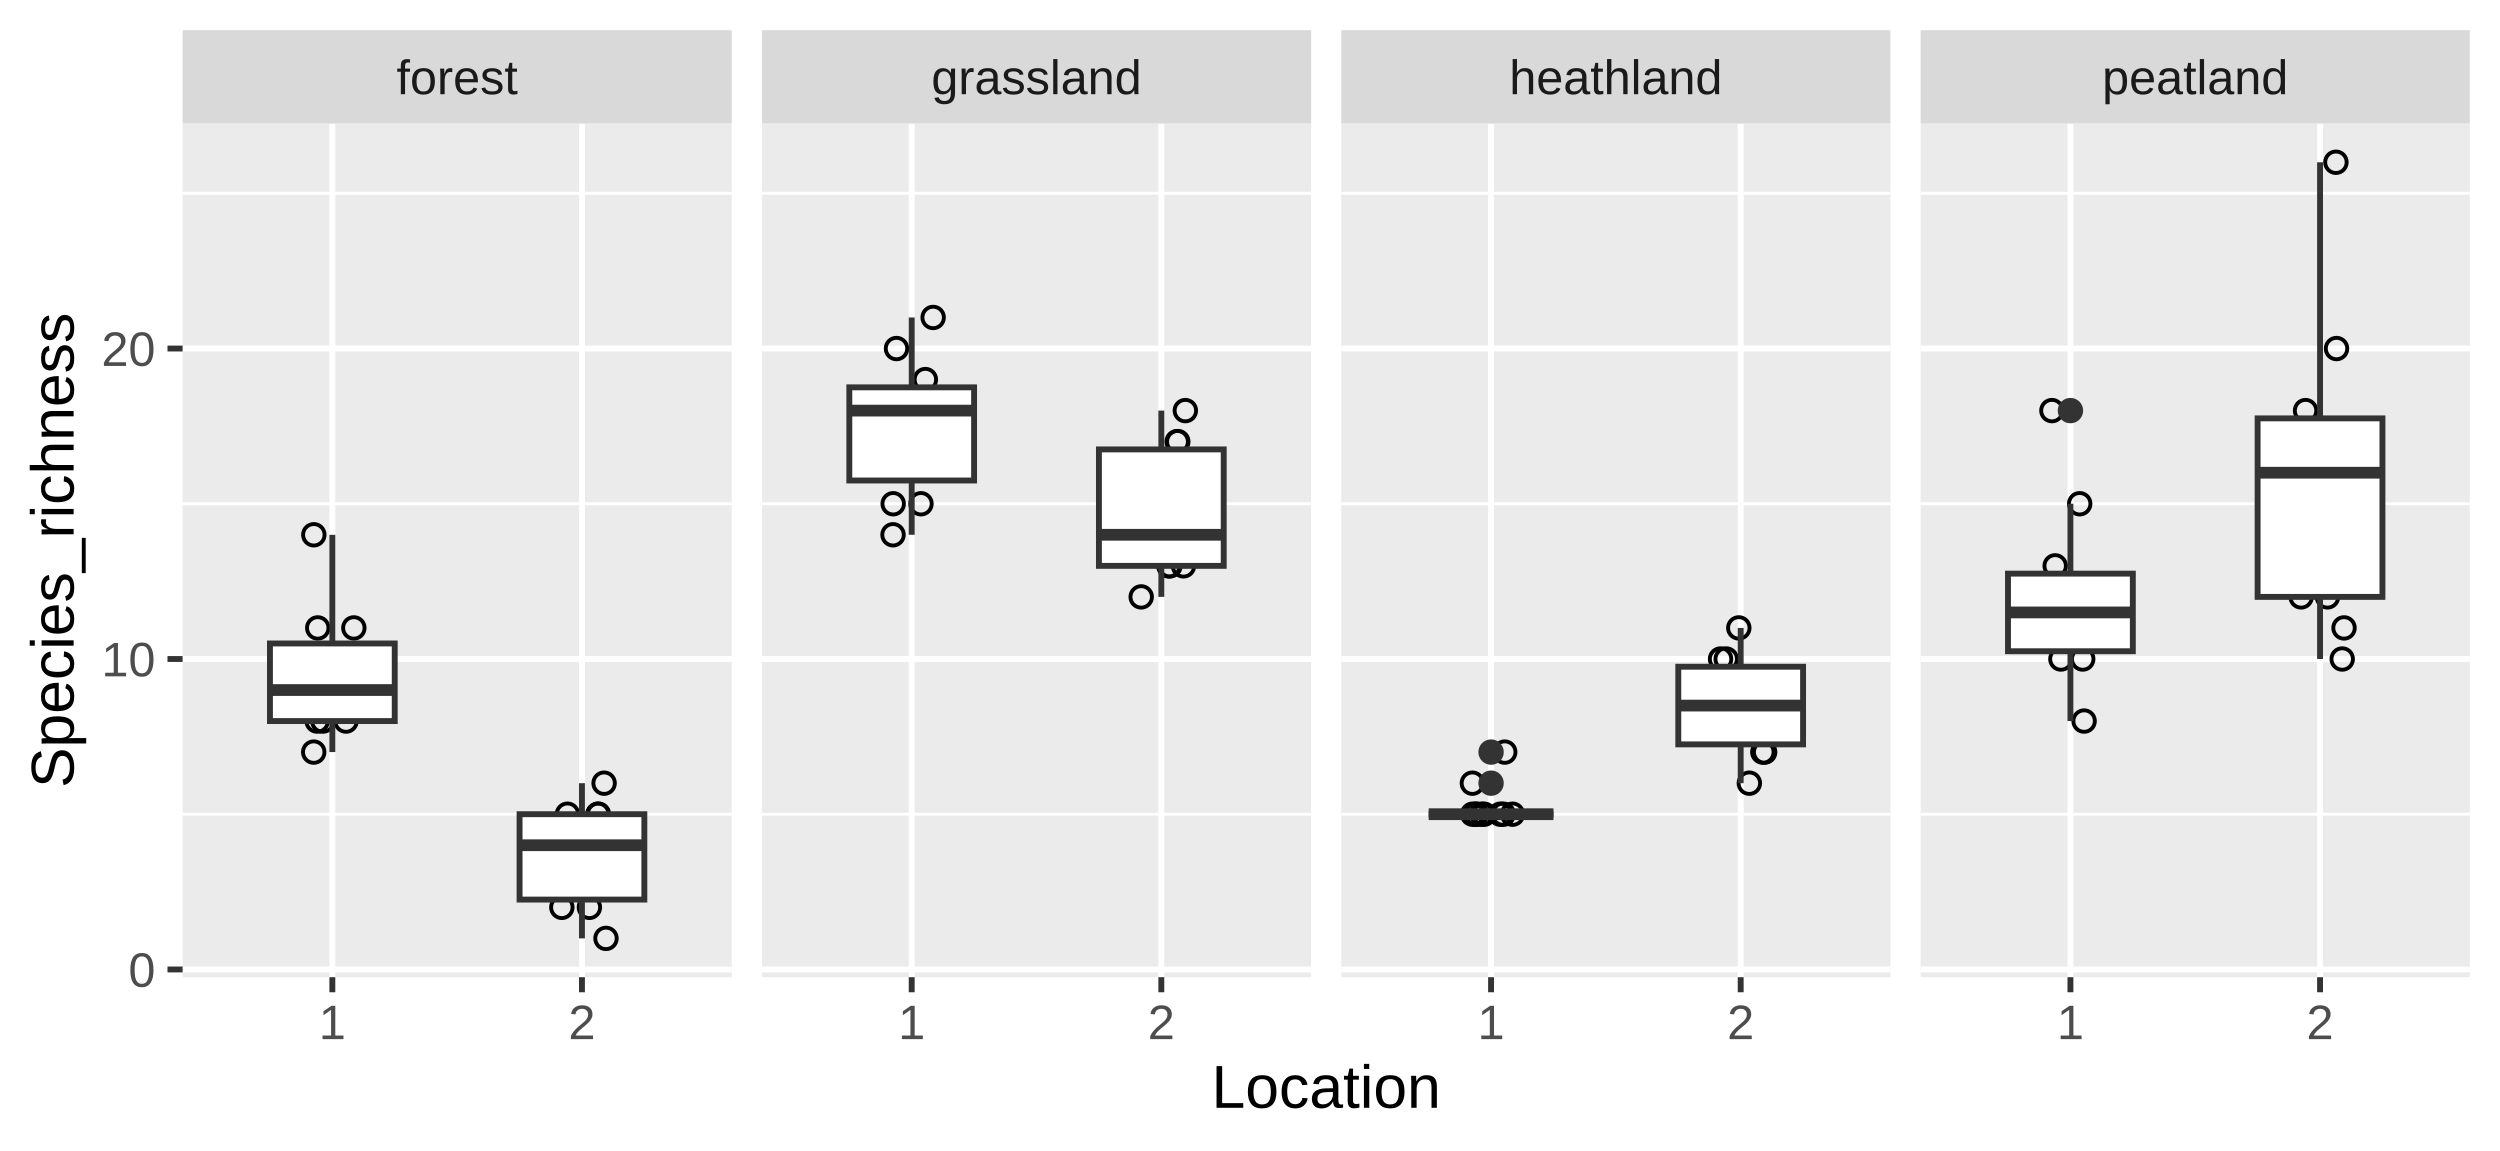
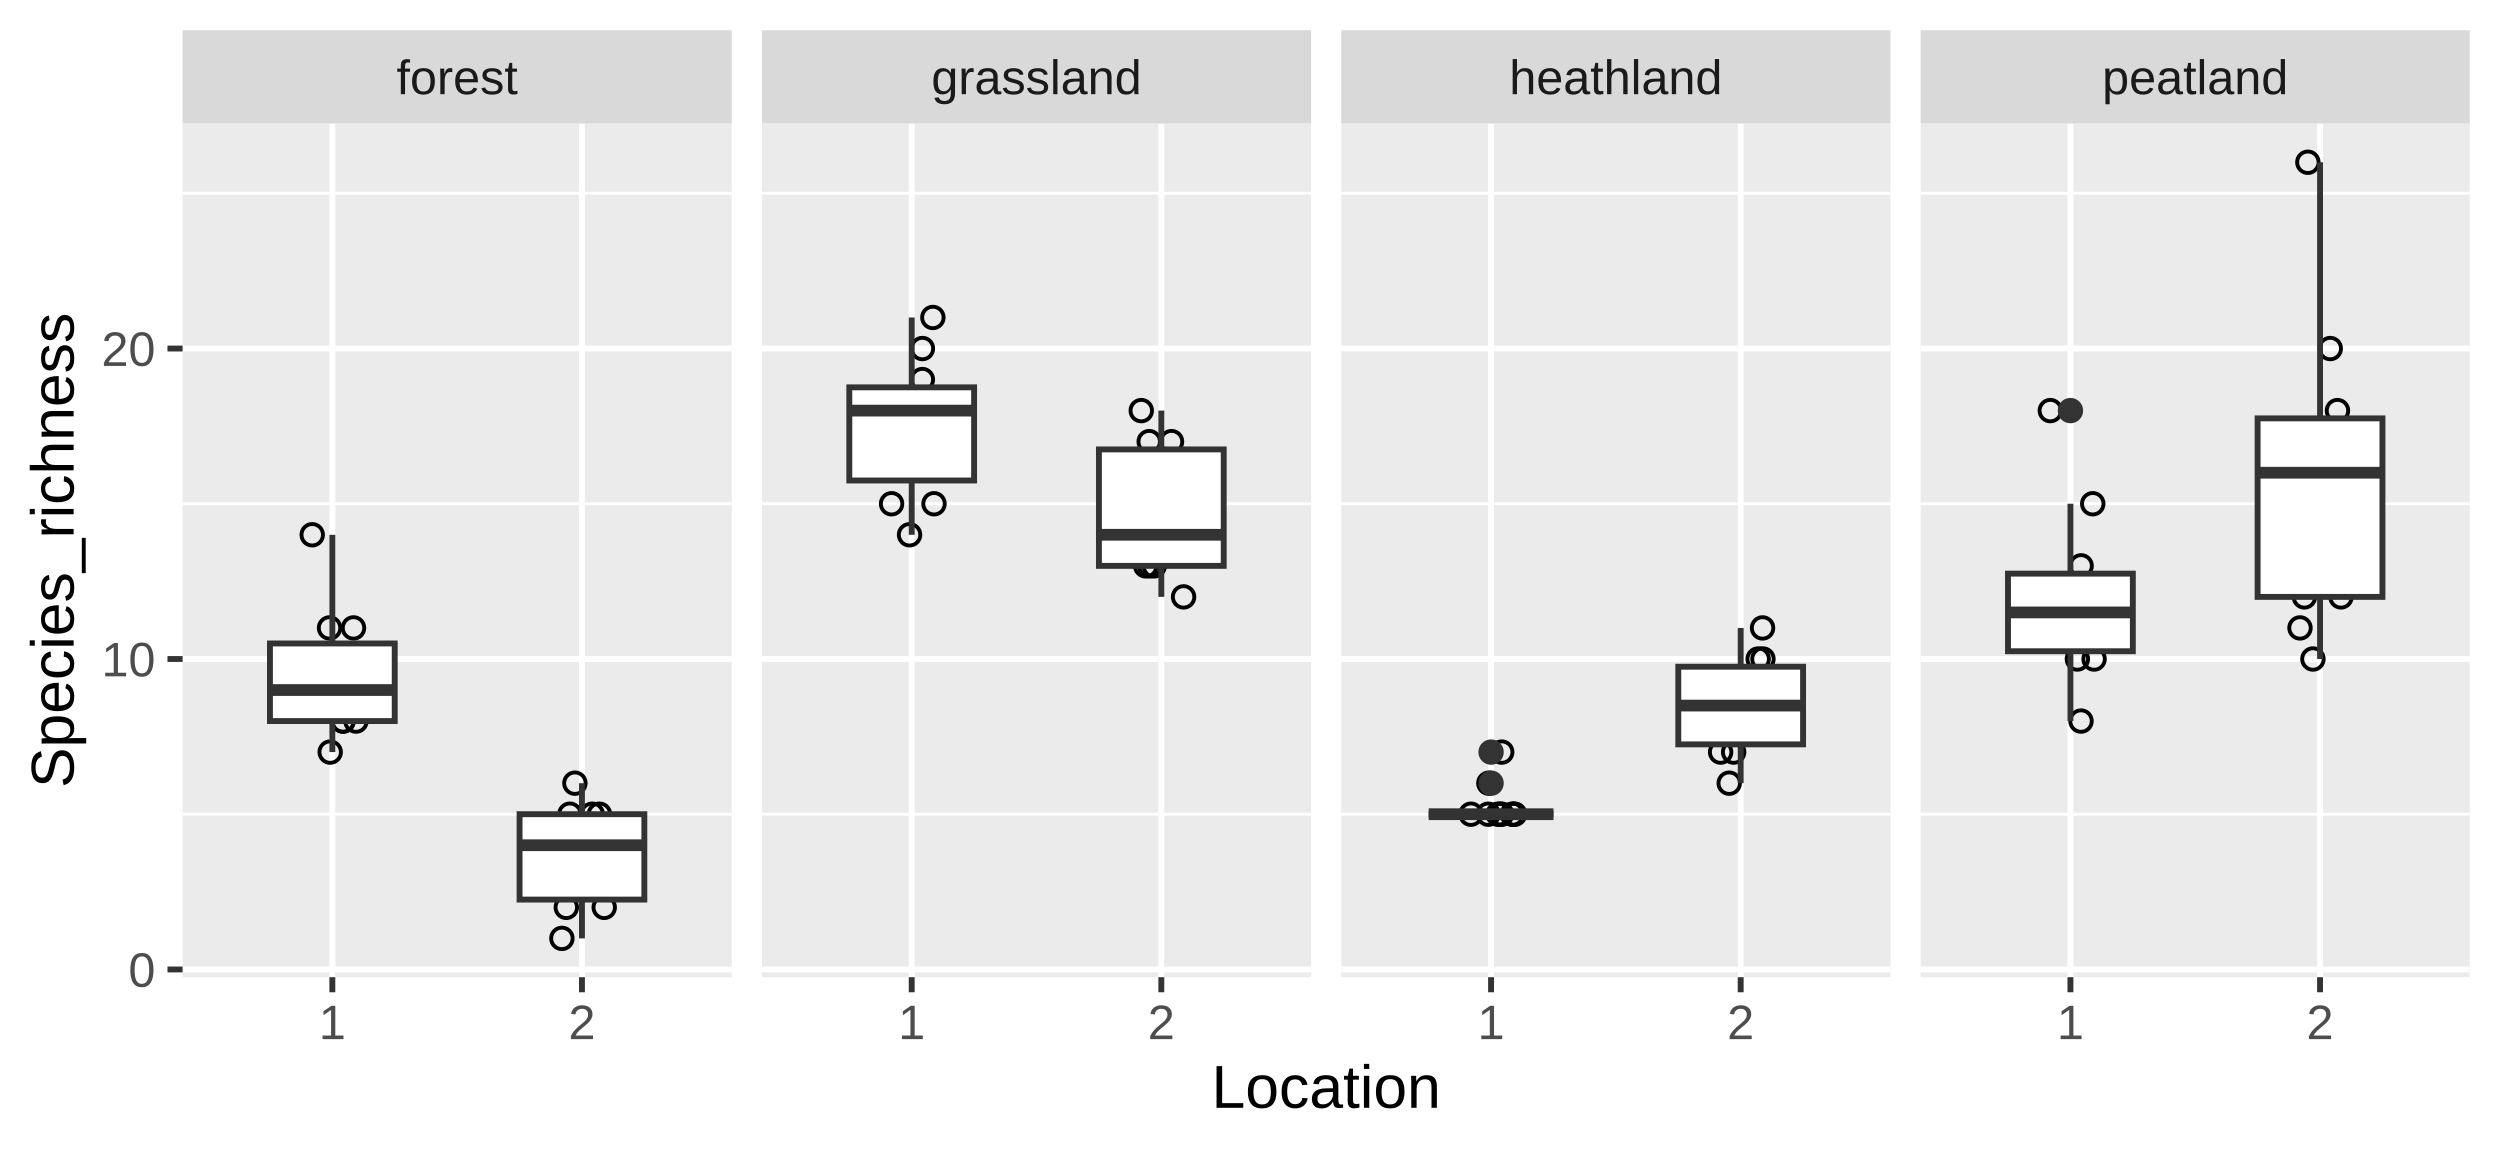
<svg xmlns="http://www.w3.org/2000/svg" width="453.60pt" height="208.80pt" viewBox="0 0 453.60 208.80">
  <g class="svglite">
    <defs>
      <style type="text/css">
    .svglite line, .svglite polyline, .svglite polygon, .svglite path, .svglite rect, .svglite circle {
      fill: none;
      stroke: #000000;
      stroke-linecap: round;
      stroke-linejoin: round;
      stroke-miterlimit: 10.00;
    }
    .svglite text {
      white-space: pre;
    }
    .svglite g.glyphgroup path {
      fill: inherit;
      stroke: none;
    }
  </style>
    </defs>
    <rect width="100%" height="100%" style="stroke: none; fill: #FFFFFF;" />
    <defs>
      <clipPath id="cpMC4wMHw0NTMuNjB8MC4wMHwyMDguODA=">
        <rect x="0.00" y="0.00" width="453.60" height="208.80" />
      </clipPath>
    </defs>
    <g clip-path="url(#cpMC4wMHw0NTMuNjB8MC4wMHwyMDguODA=)">
      <rect x="0" y="0.00" width="453.60" height="208.80" style="stroke-width: 1.07; stroke: #FFFFFF; fill: #FFFFFF;" />
    </g>
    <defs>
      <clipPath id="cpMzMuMTN8MTMyLjc3fDIyLjQwfDE3Ny4zMA==">
        <rect x="33.13" y="22.40" width="99.64" height="154.91" />
      </clipPath>
    </defs>
    <g clip-path="url(#cpMzMuMTN8MTMyLjc3fDIyLjQwfDE3Ny4zMA==)">
      <rect x="33.13" y="22.40" width="99.64" height="154.91" style="stroke-width: 1.07; stroke: none; fill: #EBEBEB;" />
      <polyline points="33.13,147.73 132.77,147.73 " style="stroke-width: 0.53; stroke: #FFFFFF; stroke-linecap: butt;" />
      <polyline points="33.13,91.40 132.77,91.40 " style="stroke-width: 0.53; stroke: #FFFFFF; stroke-linecap: butt;" />
      <polyline points="33.13,35.07 132.77,35.07 " style="stroke-width: 0.53; stroke: #FFFFFF; stroke-linecap: butt;" />
      <polyline points="33.13,175.90 132.77,175.90 " style="stroke-width: 1.07; stroke: #FFFFFF; stroke-linecap: butt;" />
      <polyline points="33.13,119.57 132.77,119.57 " style="stroke-width: 1.07; stroke: #FFFFFF; stroke-linecap: butt;" />
      <polyline points="33.13,63.24 132.77,63.24 " style="stroke-width: 1.07; stroke: #FFFFFF; stroke-linecap: butt;" />
      <polyline points="60.30,177.30 60.30,22.40 " style="stroke-width: 1.07; stroke: #FFFFFF; stroke-linecap: butt;" />
      <polyline points="105.59,177.30 105.59,22.40 " style="stroke-width: 1.07; stroke: #FFFFFF; stroke-linecap: butt;" />
-       <circle cx="57.65" cy="113.93" r="1.95" style="stroke-width: 0.71;" />
-       <circle cx="62.53" cy="125.20" r="1.95" style="stroke-width: 0.71;" />
-       <circle cx="64.20" cy="113.93" r="1.95" style="stroke-width: 0.71;" />
-       <circle cx="56.94" cy="97.03" r="1.95" style="stroke-width: 0.71;" />
-       <circle cx="61.99" cy="125.20" r="1.95" style="stroke-width: 0.71;" />
-       <circle cx="62.78" cy="130.83" r="1.95" style="stroke-width: 0.71;" />
-       <circle cx="57.54" cy="130.83" r="1.95" style="stroke-width: 0.71;" />
-       <circle cx="59.04" cy="125.20" r="1.95" style="stroke-width: 0.71;" />
-       <circle cx="56.92" cy="136.46" r="1.95" style="stroke-width: 0.71;" />
-       <circle cx="58.58" cy="130.83" r="1.95" style="stroke-width: 0.71;" />
-       <circle cx="108.48" cy="147.73" r="1.95" style="stroke-width: 0.71;" />
-       <circle cx="102.96" cy="147.73" r="1.95" style="stroke-width: 0.71;" />
-       <circle cx="102.17" cy="153.36" r="1.95" style="stroke-width: 0.71;" />
-       <circle cx="108.58" cy="147.73" r="1.95" style="stroke-width: 0.71;" />
-       <circle cx="109.95" cy="170.26" r="1.95" style="stroke-width: 0.71;" />
-       <circle cx="105.25" cy="159.00" r="1.95" style="stroke-width: 0.71;" />
-       <circle cx="101.94" cy="164.63" r="1.95" style="stroke-width: 0.71;" />
-       <circle cx="106.94" cy="164.63" r="1.95" style="stroke-width: 0.71;" />
-       <circle cx="109.61" cy="142.10" r="1.95" style="stroke-width: 0.71;" />
-       <circle cx="107.16" cy="153.36" r="1.95" style="stroke-width: 0.71;" />
+       <circle cx="59.79" cy="113.93" r="1.95" style="stroke-width: 0.71;" />
+       <circle cx="61.56" cy="125.20" r="1.95" style="stroke-width: 0.71;" />
+       <circle cx="64.14" cy="113.93" r="1.95" style="stroke-width: 0.71;" />
+       <circle cx="56.65" cy="97.03" r="1.95" style="stroke-width: 0.71;" />
+       <circle cx="64.35" cy="125.20" r="1.95" style="stroke-width: 0.71;" />
+       <circle cx="62.23" cy="130.83" r="1.95" style="stroke-width: 0.71;" />
+       <circle cx="62.24" cy="130.83" r="1.95" style="stroke-width: 0.71;" />
+       <circle cx="61.95" cy="125.20" r="1.95" style="stroke-width: 0.71;" />
+       <circle cx="59.91" cy="136.46" r="1.95" style="stroke-width: 0.71;" />
+       <circle cx="64.59" cy="130.83" r="1.95" style="stroke-width: 0.71;" />
+       <circle cx="103.39" cy="147.73" r="1.95" style="stroke-width: 0.71;" />
+       <circle cx="108.76" cy="147.73" r="1.95" style="stroke-width: 0.71;" />
+       <circle cx="109.40" cy="153.36" r="1.95" style="stroke-width: 0.71;" />
+       <circle cx="107.45" cy="147.73" r="1.95" style="stroke-width: 0.71;" />
+       <circle cx="101.95" cy="170.26" r="1.95" style="stroke-width: 0.71;" />
+       <circle cx="109.57" cy="159.00" r="1.95" style="stroke-width: 0.71;" />
+       <circle cx="109.63" cy="164.63" r="1.95" style="stroke-width: 0.71;" />
+       <circle cx="102.75" cy="164.63" r="1.95" style="stroke-width: 0.71;" />
+       <circle cx="104.31" cy="142.10" r="1.95" style="stroke-width: 0.71;" />
+       <circle cx="103.51" cy="153.36" r="1.95" style="stroke-width: 0.71;" />
      <line x1="60.30" y1="116.75" x2="60.30" y2="97.03" style="stroke-width: 1.07; stroke: #333333; stroke-linecap: butt;" />
      <line x1="60.30" y1="130.83" x2="60.30" y2="136.46" style="stroke-width: 1.07; stroke: #333333; stroke-linecap: butt;" />
      <polygon points="48.98,116.75 48.98,130.83 71.62,130.83 71.62,116.75 48.98,116.75 " style="stroke-width: 1.07; stroke: #333333; stroke-linecap: butt; stroke-linejoin: miter; fill: #FFFFFF;" />
      <line x1="48.98" y1="125.20" x2="71.62" y2="125.20" style="stroke-width: 2.13; stroke: #333333; stroke-linecap: butt; stroke-linejoin: miter;" />
      <line x1="105.59" y1="147.73" x2="105.59" y2="142.10" style="stroke-width: 1.07; stroke: #333333; stroke-linecap: butt;" />
      <line x1="105.59" y1="163.22" x2="105.59" y2="170.26" style="stroke-width: 1.07; stroke: #333333; stroke-linecap: butt;" />
      <polygon points="94.27,147.73 94.27,163.22 116.91,163.22 116.91,147.73 94.27,147.73 " style="stroke-width: 1.07; stroke: #333333; stroke-linecap: butt; stroke-linejoin: miter; fill: #FFFFFF;" />
      <line x1="94.27" y1="153.36" x2="116.91" y2="153.36" style="stroke-width: 2.13; stroke: #333333; stroke-linecap: butt; stroke-linejoin: miter;" />
    </g>
    <g clip-path="url(#cpMC4wMHw0NTMuNjB8MC4wMHwyMDguODA=)">
</g>
    <defs>
      <clipPath id="cpMTM4LjI1fDIzNy44OHwyMi40MHwxNzcuMzA=">
        <rect x="138.25" y="22.40" width="99.64" height="154.91" />
      </clipPath>
    </defs>
    <g clip-path="url(#cpMTM4LjI1fDIzNy44OHwyMi40MHwxNzcuMzA=)">
      <rect x="138.25" y="22.40" width="99.64" height="154.91" style="stroke-width: 1.07; stroke: none; fill: #EBEBEB;" />
      <polyline points="138.25,147.73 237.88,147.73 " style="stroke-width: 0.53; stroke: #FFFFFF; stroke-linecap: butt;" />
      <polyline points="138.25,91.40 237.88,91.40 " style="stroke-width: 0.53; stroke: #FFFFFF; stroke-linecap: butt;" />
      <polyline points="138.25,35.07 237.88,35.07 " style="stroke-width: 0.53; stroke: #FFFFFF; stroke-linecap: butt;" />
      <polyline points="138.25,175.90 237.88,175.90 " style="stroke-width: 1.07; stroke: #FFFFFF; stroke-linecap: butt;" />
      <polyline points="138.25,119.57 237.88,119.57 " style="stroke-width: 1.07; stroke: #FFFFFF; stroke-linecap: butt;" />
      <polyline points="138.25,63.24 237.88,63.24 " style="stroke-width: 1.07; stroke: #FFFFFF; stroke-linecap: butt;" />
      <polyline points="165.42,177.30 165.42,22.40 " style="stroke-width: 1.07; stroke: #FFFFFF; stroke-linecap: butt;" />
      <polyline points="210.71,177.30 210.71,22.40 " style="stroke-width: 1.07; stroke: #FFFFFF; stroke-linecap: butt;" />
-       <circle cx="162.77" cy="74.50" r="1.95" style="stroke-width: 0.71;" />
-       <circle cx="167.65" cy="74.50" r="1.95" style="stroke-width: 0.71;" />
-       <circle cx="169.31" cy="57.60" r="1.95" style="stroke-width: 0.71;" />
-       <circle cx="162.06" cy="91.40" r="1.95" style="stroke-width: 0.71;" />
-       <circle cx="167.10" cy="91.40" r="1.95" style="stroke-width: 0.71;" />
-       <circle cx="167.90" cy="68.87" r="1.95" style="stroke-width: 0.71;" />
-       <circle cx="162.66" cy="63.24" r="1.95" style="stroke-width: 0.71;" />
-       <circle cx="164.16" cy="74.50" r="1.95" style="stroke-width: 0.71;" />
-       <circle cx="162.03" cy="97.03" r="1.95" style="stroke-width: 0.71;" />
-       <circle cx="163.70" cy="74.50" r="1.95" style="stroke-width: 0.71;" />
-       <circle cx="213.59" cy="80.13" r="1.95" style="stroke-width: 0.71;" />
-       <circle cx="208.08" cy="97.03" r="1.95" style="stroke-width: 0.71;" />
-       <circle cx="207.29" cy="97.03" r="1.95" style="stroke-width: 0.71;" />
-       <circle cx="213.70" cy="80.13" r="1.95" style="stroke-width: 0.71;" />
-       <circle cx="215.07" cy="74.50" r="1.95" style="stroke-width: 0.71;" />
-       <circle cx="210.37" cy="85.77" r="1.95" style="stroke-width: 0.71;" />
-       <circle cx="207.06" cy="108.30" r="1.95" style="stroke-width: 0.71;" />
-       <circle cx="212.06" cy="102.67" r="1.95" style="stroke-width: 0.71;" />
-       <circle cx="214.73" cy="102.67" r="1.95" style="stroke-width: 0.71;" />
-       <circle cx="212.28" cy="102.67" r="1.95" style="stroke-width: 0.71;" />
+       <circle cx="164.91" cy="74.50" r="1.95" style="stroke-width: 0.71;" />
+       <circle cx="166.68" cy="74.50" r="1.95" style="stroke-width: 0.71;" />
+       <circle cx="169.26" cy="57.60" r="1.95" style="stroke-width: 0.71;" />
+       <circle cx="161.77" cy="91.40" r="1.95" style="stroke-width: 0.71;" />
+       <circle cx="169.47" cy="91.40" r="1.95" style="stroke-width: 0.71;" />
+       <circle cx="167.35" cy="68.87" r="1.95" style="stroke-width: 0.71;" />
+       <circle cx="167.36" cy="63.24" r="1.95" style="stroke-width: 0.71;" />
+       <circle cx="167.07" cy="74.50" r="1.95" style="stroke-width: 0.71;" />
+       <circle cx="165.03" cy="97.03" r="1.95" style="stroke-width: 0.71;" />
+       <circle cx="169.71" cy="74.50" r="1.95" style="stroke-width: 0.71;" />
+       <circle cx="208.51" cy="80.13" r="1.95" style="stroke-width: 0.71;" />
+       <circle cx="213.88" cy="97.03" r="1.95" style="stroke-width: 0.71;" />
+       <circle cx="214.52" cy="97.03" r="1.95" style="stroke-width: 0.71;" />
+       <circle cx="212.56" cy="80.13" r="1.95" style="stroke-width: 0.71;" />
+       <circle cx="207.07" cy="74.50" r="1.95" style="stroke-width: 0.71;" />
+       <circle cx="214.69" cy="85.77" r="1.95" style="stroke-width: 0.71;" />
+       <circle cx="214.75" cy="108.30" r="1.95" style="stroke-width: 0.71;" />
+       <circle cx="207.87" cy="102.67" r="1.95" style="stroke-width: 0.71;" />
+       <circle cx="209.43" cy="102.67" r="1.95" style="stroke-width: 0.71;" />
+       <circle cx="208.63" cy="102.67" r="1.95" style="stroke-width: 0.71;" />
      <line x1="165.42" y1="70.28" x2="165.42" y2="57.60" style="stroke-width: 1.07; stroke: #333333; stroke-linecap: butt;" />
      <line x1="165.42" y1="87.18" x2="165.42" y2="97.03" style="stroke-width: 1.07; stroke: #333333; stroke-linecap: butt;" />
      <polygon points="154.10,70.28 154.10,87.18 176.74,87.18 176.74,70.28 154.10,70.28 " style="stroke-width: 1.07; stroke: #333333; stroke-linecap: butt; stroke-linejoin: miter; fill: #FFFFFF;" />
      <line x1="154.10" y1="74.50" x2="176.74" y2="74.50" style="stroke-width: 2.13; stroke: #333333; stroke-linecap: butt; stroke-linejoin: miter;" />
      <line x1="210.71" y1="81.54" x2="210.71" y2="74.50" style="stroke-width: 1.07; stroke: #333333; stroke-linecap: butt;" />
      <line x1="210.71" y1="102.67" x2="210.71" y2="108.30" style="stroke-width: 1.07; stroke: #333333; stroke-linecap: butt;" />
      <polygon points="199.39,81.54 199.39,102.67 222.03,102.67 222.03,81.54 199.39,81.54 " style="stroke-width: 1.07; stroke: #333333; stroke-linecap: butt; stroke-linejoin: miter; fill: #FFFFFF;" />
      <line x1="199.39" y1="97.03" x2="222.03" y2="97.03" style="stroke-width: 2.13; stroke: #333333; stroke-linecap: butt; stroke-linejoin: miter;" />
    </g>
    <g clip-path="url(#cpMC4wMHw0NTMuNjB8MC4wMHwyMDguODA=)">
</g>
    <defs>
      <clipPath id="cpMjQzLjM2fDM0My4wMHwyMi40MHwxNzcuMzA=">
        <rect x="243.36" y="22.40" width="99.64" height="154.91" />
      </clipPath>
    </defs>
    <g clip-path="url(#cpMjQzLjM2fDM0My4wMHwyMi40MHwxNzcuMzA=)">
      <rect x="243.36" y="22.40" width="99.64" height="154.91" style="stroke-width: 1.07; stroke: none; fill: #EBEBEB;" />
      <polyline points="243.36,147.73 343.00,147.73 " style="stroke-width: 0.53; stroke: #FFFFFF; stroke-linecap: butt;" />
      <polyline points="243.36,91.40 343.00,91.40 " style="stroke-width: 0.53; stroke: #FFFFFF; stroke-linecap: butt;" />
      <polyline points="243.36,35.07 343.00,35.07 " style="stroke-width: 0.53; stroke: #FFFFFF; stroke-linecap: butt;" />
      <polyline points="243.36,175.90 343.00,175.90 " style="stroke-width: 1.07; stroke: #FFFFFF; stroke-linecap: butt;" />
      <polyline points="243.36,119.57 343.00,119.57 " style="stroke-width: 1.07; stroke: #FFFFFF; stroke-linecap: butt;" />
      <polyline points="243.36,63.24 343.00,63.24 " style="stroke-width: 1.07; stroke: #FFFFFF; stroke-linecap: butt;" />
      <polyline points="270.54,177.30 270.54,22.40 " style="stroke-width: 1.07; stroke: #FFFFFF; stroke-linecap: butt;" />
      <polyline points="315.83,177.30 315.83,22.40 " style="stroke-width: 1.07; stroke: #FFFFFF; stroke-linecap: butt;" />
-       <circle cx="267.89" cy="147.73" r="1.95" style="stroke-width: 0.71;" />
-       <circle cx="272.77" cy="147.73" r="1.95" style="stroke-width: 0.71;" />
-       <circle cx="274.43" cy="147.73" r="1.95" style="stroke-width: 0.71;" />
-       <circle cx="267.18" cy="147.73" r="1.95" style="stroke-width: 0.71;" />
-       <circle cx="272.22" cy="147.73" r="1.95" style="stroke-width: 0.71;" />
-       <circle cx="273.02" cy="136.46" r="1.95" style="stroke-width: 0.71;" />
-       <circle cx="267.78" cy="147.73" r="1.95" style="stroke-width: 0.71;" />
-       <circle cx="269.28" cy="147.73" r="1.95" style="stroke-width: 0.71;" />
-       <circle cx="267.15" cy="142.10" r="1.95" style="stroke-width: 0.71;" />
-       <circle cx="268.82" cy="147.73" r="1.95" style="stroke-width: 0.71;" />
-       <circle cx="318.71" cy="125.20" r="1.95" style="stroke-width: 0.71;" />
-       <circle cx="313.20" cy="119.57" r="1.95" style="stroke-width: 0.71;" />
-       <circle cx="312.40" cy="130.83" r="1.95" style="stroke-width: 0.71;" />
-       <circle cx="318.82" cy="130.83" r="1.95" style="stroke-width: 0.71;" />
-       <circle cx="320.18" cy="136.46" r="1.95" style="stroke-width: 0.71;" />
-       <circle cx="315.49" cy="113.93" r="1.95" style="stroke-width: 0.71;" />
-       <circle cx="312.18" cy="119.57" r="1.95" style="stroke-width: 0.71;" />
-       <circle cx="317.18" cy="125.20" r="1.95" style="stroke-width: 0.71;" />
-       <circle cx="319.85" cy="136.46" r="1.95" style="stroke-width: 0.71;" />
-       <circle cx="317.40" cy="142.10" r="1.95" style="stroke-width: 0.71;" />
+       <circle cx="270.03" cy="147.73" r="1.95" style="stroke-width: 0.71;" />
+       <circle cx="271.80" cy="147.73" r="1.95" style="stroke-width: 0.71;" />
+       <circle cx="274.38" cy="147.73" r="1.95" style="stroke-width: 0.71;" />
+       <circle cx="266.89" cy="147.73" r="1.95" style="stroke-width: 0.71;" />
+       <circle cx="274.59" cy="147.73" r="1.95" style="stroke-width: 0.71;" />
+       <circle cx="272.47" cy="136.46" r="1.95" style="stroke-width: 0.71;" />
+       <circle cx="272.48" cy="147.73" r="1.95" style="stroke-width: 0.71;" />
+       <circle cx="272.18" cy="147.73" r="1.95" style="stroke-width: 0.71;" />
+       <circle cx="270.14" cy="142.10" r="1.95" style="stroke-width: 0.71;" />
+       <circle cx="274.83" cy="147.73" r="1.95" style="stroke-width: 0.71;" />
+       <circle cx="313.62" cy="125.20" r="1.95" style="stroke-width: 0.71;" />
+       <circle cx="319.00" cy="119.57" r="1.95" style="stroke-width: 0.71;" />
+       <circle cx="319.63" cy="130.83" r="1.95" style="stroke-width: 0.71;" />
+       <circle cx="317.68" cy="130.83" r="1.95" style="stroke-width: 0.71;" />
+       <circle cx="312.19" cy="136.46" r="1.95" style="stroke-width: 0.71;" />
+       <circle cx="319.80" cy="113.93" r="1.95" style="stroke-width: 0.71;" />
+       <circle cx="319.87" cy="119.57" r="1.95" style="stroke-width: 0.71;" />
+       <circle cx="312.99" cy="125.20" r="1.95" style="stroke-width: 0.71;" />
+       <circle cx="314.55" cy="136.46" r="1.95" style="stroke-width: 0.71;" />
+       <circle cx="313.75" cy="142.10" r="1.95" style="stroke-width: 0.71;" />
      <circle cx="270.54" cy="136.46" r="1.95" style="stroke-width: 0.71; stroke: #333333; fill: #333333;" />
      <circle cx="270.54" cy="142.10" r="1.95" style="stroke-width: 0.71; stroke: #333333; fill: #333333;" />
      <line x1="270.54" y1="147.73" x2="270.54" y2="147.73" style="stroke-width: 1.07; stroke: #333333; stroke-linecap: butt;" />
      <line x1="270.54" y1="147.73" x2="270.54" y2="147.73" style="stroke-width: 1.07; stroke: #333333; stroke-linecap: butt;" />
      <polygon points="259.22,147.73 259.22,147.73 281.86,147.73 281.86,147.73 259.22,147.73 " style="stroke-width: 1.07; stroke: #333333; stroke-linecap: butt; stroke-linejoin: miter; fill: #FFFFFF;" />
      <line x1="259.22" y1="147.73" x2="281.86" y2="147.73" style="stroke-width: 2.13; stroke: #333333; stroke-linecap: butt; stroke-linejoin: miter;" />
      <line x1="315.83" y1="120.97" x2="315.83" y2="113.93" style="stroke-width: 1.07; stroke: #333333; stroke-linecap: butt;" />
      <line x1="315.83" y1="135.06" x2="315.83" y2="142.10" style="stroke-width: 1.07; stroke: #333333; stroke-linecap: butt;" />
      <polygon points="304.51,120.97 304.51,135.06 327.15,135.06 327.15,120.97 304.51,120.97 " style="stroke-width: 1.07; stroke: #333333; stroke-linecap: butt; stroke-linejoin: miter; fill: #FFFFFF;" />
      <line x1="304.51" y1="128.02" x2="327.15" y2="128.02" style="stroke-width: 2.13; stroke: #333333; stroke-linecap: butt; stroke-linejoin: miter;" />
    </g>
    <g clip-path="url(#cpMC4wMHw0NTMuNjB8MC4wMHwyMDguODA=)">
</g>
    <defs>
      <clipPath id="cpMzQ4LjQ4fDQ0OC4xMnwyMi40MHwxNzcuMzA=">
        <rect x="348.48" y="22.40" width="99.64" height="154.91" />
      </clipPath>
    </defs>
    <g clip-path="url(#cpMzQ4LjQ4fDQ0OC4xMnwyMi40MHwxNzcuMzA=)">
      <rect x="348.48" y="22.40" width="99.64" height="154.91" style="stroke-width: 1.07; stroke: none; fill: #EBEBEB;" />
      <polyline points="348.48,147.73 448.12,147.73 " style="stroke-width: 0.53; stroke: #FFFFFF; stroke-linecap: butt;" />
      <polyline points="348.48,91.40 448.12,91.40 " style="stroke-width: 0.53; stroke: #FFFFFF; stroke-linecap: butt;" />
      <polyline points="348.48,35.07 448.12,35.07 " style="stroke-width: 0.53; stroke: #FFFFFF; stroke-linecap: butt;" />
      <polyline points="348.48,175.90 448.12,175.90 " style="stroke-width: 1.07; stroke: #FFFFFF; stroke-linecap: butt;" />
      <polyline points="348.48,119.57 448.12,119.57 " style="stroke-width: 1.07; stroke: #FFFFFF; stroke-linecap: butt;" />
      <polyline points="348.48,63.24 448.12,63.24 " style="stroke-width: 1.07; stroke: #FFFFFF; stroke-linecap: butt;" />
      <polyline points="375.66,177.30 375.66,22.40 " style="stroke-width: 1.07; stroke: #FFFFFF; stroke-linecap: butt;" />
      <polyline points="420.95,177.30 420.95,22.40 " style="stroke-width: 1.07; stroke: #FFFFFF; stroke-linecap: butt;" />
-       <circle cx="373.00" cy="113.93" r="1.95" style="stroke-width: 0.71;" />
-       <circle cx="377.89" cy="119.57" r="1.95" style="stroke-width: 0.71;" />
-       <circle cx="379.55" cy="113.93" r="1.95" style="stroke-width: 0.71;" />
-       <circle cx="372.30" cy="74.50" r="1.95" style="stroke-width: 0.71;" />
-       <circle cx="377.34" cy="91.40" r="1.95" style="stroke-width: 0.71;" />
-       <circle cx="378.14" cy="130.83" r="1.95" style="stroke-width: 0.71;" />
-       <circle cx="372.89" cy="102.67" r="1.95" style="stroke-width: 0.71;" />
-       <circle cx="374.40" cy="108.30" r="1.95" style="stroke-width: 0.71;" />
-       <circle cx="372.27" cy="108.30" r="1.95" style="stroke-width: 0.71;" />
-       <circle cx="373.93" cy="119.57" r="1.95" style="stroke-width: 0.71;" />
-       <circle cx="423.83" cy="29.44" r="1.95" style="stroke-width: 0.71;" />
-       <circle cx="418.32" cy="74.50" r="1.95" style="stroke-width: 0.71;" />
-       <circle cx="417.52" cy="108.30" r="1.95" style="stroke-width: 0.71;" />
-       <circle cx="423.94" cy="63.24" r="1.95" style="stroke-width: 0.71;" />
-       <circle cx="425.30" cy="113.93" r="1.95" style="stroke-width: 0.71;" />
-       <circle cx="420.61" cy="80.13" r="1.95" style="stroke-width: 0.71;" />
-       <circle cx="417.29" cy="91.40" r="1.95" style="stroke-width: 0.71;" />
-       <circle cx="422.30" cy="108.30" r="1.95" style="stroke-width: 0.71;" />
-       <circle cx="424.97" cy="119.57" r="1.95" style="stroke-width: 0.71;" />
-       <circle cx="422.52" cy="80.13" r="1.95" style="stroke-width: 0.71;" />
+       <circle cx="375.15" cy="113.93" r="1.95" style="stroke-width: 0.71;" />
+       <circle cx="376.92" cy="119.57" r="1.95" style="stroke-width: 0.71;" />
+       <circle cx="379.50" cy="113.93" r="1.95" style="stroke-width: 0.71;" />
+       <circle cx="372.01" cy="74.50" r="1.95" style="stroke-width: 0.71;" />
+       <circle cx="379.71" cy="91.40" r="1.95" style="stroke-width: 0.71;" />
+       <circle cx="377.58" cy="130.83" r="1.95" style="stroke-width: 0.71;" />
+       <circle cx="377.60" cy="102.67" r="1.95" style="stroke-width: 0.71;" />
+       <circle cx="377.30" cy="108.30" r="1.95" style="stroke-width: 0.71;" />
+       <circle cx="375.26" cy="108.30" r="1.95" style="stroke-width: 0.71;" />
+       <circle cx="379.95" cy="119.57" r="1.95" style="stroke-width: 0.71;" />
+       <circle cx="418.74" cy="29.44" r="1.95" style="stroke-width: 0.71;" />
+       <circle cx="424.11" cy="74.50" r="1.95" style="stroke-width: 0.71;" />
+       <circle cx="424.75" cy="108.30" r="1.95" style="stroke-width: 0.71;" />
+       <circle cx="422.80" cy="63.24" r="1.95" style="stroke-width: 0.71;" />
+       <circle cx="417.31" cy="113.93" r="1.95" style="stroke-width: 0.71;" />
+       <circle cx="424.92" cy="80.13" r="1.95" style="stroke-width: 0.71;" />
+       <circle cx="424.99" cy="91.40" r="1.95" style="stroke-width: 0.71;" />
+       <circle cx="418.11" cy="108.30" r="1.95" style="stroke-width: 0.71;" />
+       <circle cx="419.66" cy="119.57" r="1.95" style="stroke-width: 0.71;" />
+       <circle cx="418.86" cy="80.13" r="1.95" style="stroke-width: 0.71;" />
      <circle cx="375.66" cy="74.50" r="1.95" style="stroke-width: 0.71; stroke: #333333; fill: #333333;" />
      <line x1="375.66" y1="104.08" x2="375.66" y2="91.40" style="stroke-width: 1.07; stroke: #333333; stroke-linecap: butt;" />
      <line x1="375.66" y1="118.16" x2="375.66" y2="130.83" style="stroke-width: 1.07; stroke: #333333; stroke-linecap: butt;" />
      <polygon points="364.33,104.08 364.33,118.16 386.98,118.16 386.98,104.08 364.33,104.08 " style="stroke-width: 1.07; stroke: #333333; stroke-linecap: butt; stroke-linejoin: miter; fill: #FFFFFF;" />
      <line x1="364.33" y1="111.12" x2="386.98" y2="111.12" style="stroke-width: 2.13; stroke: #333333; stroke-linecap: butt; stroke-linejoin: miter;" />
      <line x1="420.95" y1="75.91" x2="420.95" y2="29.44" style="stroke-width: 1.07; stroke: #333333; stroke-linecap: butt;" />
      <line x1="420.95" y1="108.30" x2="420.95" y2="119.57" style="stroke-width: 1.07; stroke: #333333; stroke-linecap: butt;" />
      <polygon points="409.62,75.91 409.62,108.30 432.27,108.30 432.27,75.91 409.62,75.91 " style="stroke-width: 1.07; stroke: #333333; stroke-linecap: butt; stroke-linejoin: miter; fill: #FFFFFF;" />
      <line x1="409.62" y1="85.77" x2="432.27" y2="85.77" style="stroke-width: 2.13; stroke: #333333; stroke-linecap: butt; stroke-linejoin: miter;" />
    </g>
    <g clip-path="url(#cpMC4wMHw0NTMuNjB8MC4wMHwyMDguODA=)">
</g>
    <defs>
      <clipPath id="cpMzMuMTN8MTMyLjc3fDUuNDh8MjIuNDA=">
        <rect x="33.13" y="5.48" width="99.64" height="16.92" />
      </clipPath>
    </defs>
    <g clip-path="url(#cpMzMuMTN8MTMyLjc3fDUuNDh8MjIuNDA=)">
      <rect x="33.13" y="5.48" width="99.64" height="16.92" style="stroke-width: 1.07; stroke: none; fill: #D9D9D9;" />
      <text x="82.95" y="17.09" text-anchor="middle" style="font-size: 8.80px;fill: #1A1A1A; font-family: &quot;Arial&quot;;" textLength="21.98px" lengthAdjust="spacingAndGlyphs">forest</text>
    </g>
    <g clip-path="url(#cpMC4wMHw0NTMuNjB8MC4wMHwyMDguODA=)">
</g>
    <defs>
      <clipPath id="cpMTM4LjI1fDIzNy44OHw1LjQ4fDIyLjQw">
        <rect x="138.25" y="5.48" width="99.64" height="16.92" />
      </clipPath>
    </defs>
    <g clip-path="url(#cpMTM4LjI1fDIzNy44OHw1LjQ4fDIyLjQw)">
      <rect x="138.25" y="5.48" width="99.64" height="16.92" style="stroke-width: 1.07; stroke: none; fill: #D9D9D9;" />
      <text x="188.06" y="17.09" text-anchor="middle" style="font-size: 8.80px;fill: #1A1A1A; font-family: &quot;Arial&quot;;" textLength="38.14px" lengthAdjust="spacingAndGlyphs">grassland</text>
    </g>
    <g clip-path="url(#cpMC4wMHw0NTMuNjB8MC4wMHwyMDguODA=)">
</g>
    <defs>
      <clipPath id="cpMjQzLjM2fDM0My4wMHw1LjQ4fDIyLjQw">
        <rect x="243.36" y="5.48" width="99.64" height="16.92" />
      </clipPath>
    </defs>
    <g clip-path="url(#cpMjQzLjM2fDM0My4wMHw1LjQ4fDIyLjQw)">
      <rect x="243.36" y="5.48" width="99.64" height="16.92" style="stroke-width: 1.07; stroke: none; fill: #D9D9D9;" />
      <text x="293.18" y="17.09" text-anchor="middle" style="font-size: 8.80px;fill: #1A1A1A; font-family: &quot;Arial&quot;;" textLength="38.62px" lengthAdjust="spacingAndGlyphs">heathland</text>
    </g>
    <g clip-path="url(#cpMC4wMHw0NTMuNjB8MC4wMHwyMDguODA=)">
</g>
    <defs>
      <clipPath id="cpMzQ4LjQ4fDQ0OC4xMnw1LjQ4fDIyLjQw">
        <rect x="348.48" y="5.48" width="99.64" height="16.92" />
      </clipPath>
    </defs>
    <g clip-path="url(#cpMzQ4LjQ4fDQ0OC4xMnw1LjQ4fDIyLjQw)">
      <rect x="348.48" y="5.48" width="99.64" height="16.92" style="stroke-width: 1.07; stroke: none; fill: #D9D9D9;" />
      <text x="398.30" y="17.09" text-anchor="middle" style="font-size: 8.80px;fill: #1A1A1A; font-family: &quot;Arial&quot;;" textLength="33.73px" lengthAdjust="spacingAndGlyphs">peatland</text>
    </g>
    <g clip-path="url(#cpMC4wMHw0NTMuNjB8MC4wMHwyMDguODA=)">
      <polyline points="60.30,180.04 60.30,177.30 " style="stroke-width: 1.07; stroke: #333333; stroke-linecap: butt;" />
      <polyline points="105.59,180.04 105.59,177.30 " style="stroke-width: 1.07; stroke: #333333; stroke-linecap: butt;" />
      <text x="60.30" y="188.54" text-anchor="middle" style="font-size: 8.80px;fill: #4D4D4D; font-family: &quot;Arial&quot;;" textLength="4.89px" lengthAdjust="spacingAndGlyphs">1</text>
      <text x="105.59" y="188.54" text-anchor="middle" style="font-size: 8.80px;fill: #4D4D4D; font-family: &quot;Arial&quot;;" textLength="4.89px" lengthAdjust="spacingAndGlyphs">2</text>
      <polyline points="165.42,180.04 165.42,177.30 " style="stroke-width: 1.07; stroke: #333333; stroke-linecap: butt;" />
      <polyline points="210.71,180.04 210.71,177.30 " style="stroke-width: 1.07; stroke: #333333; stroke-linecap: butt;" />
      <text x="165.42" y="188.54" text-anchor="middle" style="font-size: 8.80px;fill: #4D4D4D; font-family: &quot;Arial&quot;;" textLength="4.89px" lengthAdjust="spacingAndGlyphs">1</text>
      <text x="210.71" y="188.54" text-anchor="middle" style="font-size: 8.80px;fill: #4D4D4D; font-family: &quot;Arial&quot;;" textLength="4.89px" lengthAdjust="spacingAndGlyphs">2</text>
      <polyline points="270.54,180.04 270.54,177.30 " style="stroke-width: 1.07; stroke: #333333; stroke-linecap: butt;" />
      <polyline points="315.83,180.04 315.83,177.30 " style="stroke-width: 1.07; stroke: #333333; stroke-linecap: butt;" />
      <text x="270.54" y="188.54" text-anchor="middle" style="font-size: 8.80px;fill: #4D4D4D; font-family: &quot;Arial&quot;;" textLength="4.89px" lengthAdjust="spacingAndGlyphs">1</text>
      <text x="315.83" y="188.54" text-anchor="middle" style="font-size: 8.80px;fill: #4D4D4D; font-family: &quot;Arial&quot;;" textLength="4.89px" lengthAdjust="spacingAndGlyphs">2</text>
      <polyline points="375.66,180.04 375.66,177.30 " style="stroke-width: 1.07; stroke: #333333; stroke-linecap: butt;" />
      <polyline points="420.95,180.04 420.95,177.30 " style="stroke-width: 1.07; stroke: #333333; stroke-linecap: butt;" />
      <text x="375.66" y="188.54" text-anchor="middle" style="font-size: 8.80px;fill: #4D4D4D; font-family: &quot;Arial&quot;;" textLength="4.89px" lengthAdjust="spacingAndGlyphs">1</text>
      <text x="420.95" y="188.54" text-anchor="middle" style="font-size: 8.80px;fill: #4D4D4D; font-family: &quot;Arial&quot;;" textLength="4.89px" lengthAdjust="spacingAndGlyphs">2</text>
      <text x="28.20" y="179.05" text-anchor="end" style="font-size: 8.80px;fill: #4D4D4D; font-family: &quot;Arial&quot;;" textLength="4.89px" lengthAdjust="spacingAndGlyphs">0</text>
      <text x="28.20" y="122.72" text-anchor="end" style="font-size: 8.80px;fill: #4D4D4D; font-family: &quot;Arial&quot;;" textLength="9.78px" lengthAdjust="spacingAndGlyphs">10</text>
      <text x="28.20" y="66.39" text-anchor="end" style="font-size: 8.80px;fill: #4D4D4D; font-family: &quot;Arial&quot;;" textLength="9.78px" lengthAdjust="spacingAndGlyphs">20</text>
      <polyline points="30.39,175.90 33.13,175.90 " style="stroke-width: 1.07; stroke: #333333; stroke-linecap: butt;" />
      <polyline points="30.39,119.57 33.13,119.57 " style="stroke-width: 1.07; stroke: #333333; stroke-linecap: butt;" />
      <polyline points="30.39,63.24 33.13,63.24 " style="stroke-width: 1.07; stroke: #333333; stroke-linecap: butt;" />
      <text x="240.62" y="201.00" text-anchor="middle" style="font-size: 11.00px; font-family: &quot;Arial&quot;;" textLength="41.62px" lengthAdjust="spacingAndGlyphs">Location</text>
      <text transform="translate(13.36,99.85) rotate(-90)" text-anchor="middle" style="font-size: 11.00px; font-family: &quot;Arial&quot;;" textLength="86.25px" lengthAdjust="spacingAndGlyphs">Species_richness</text>
    </g>
  </g>
</svg>
